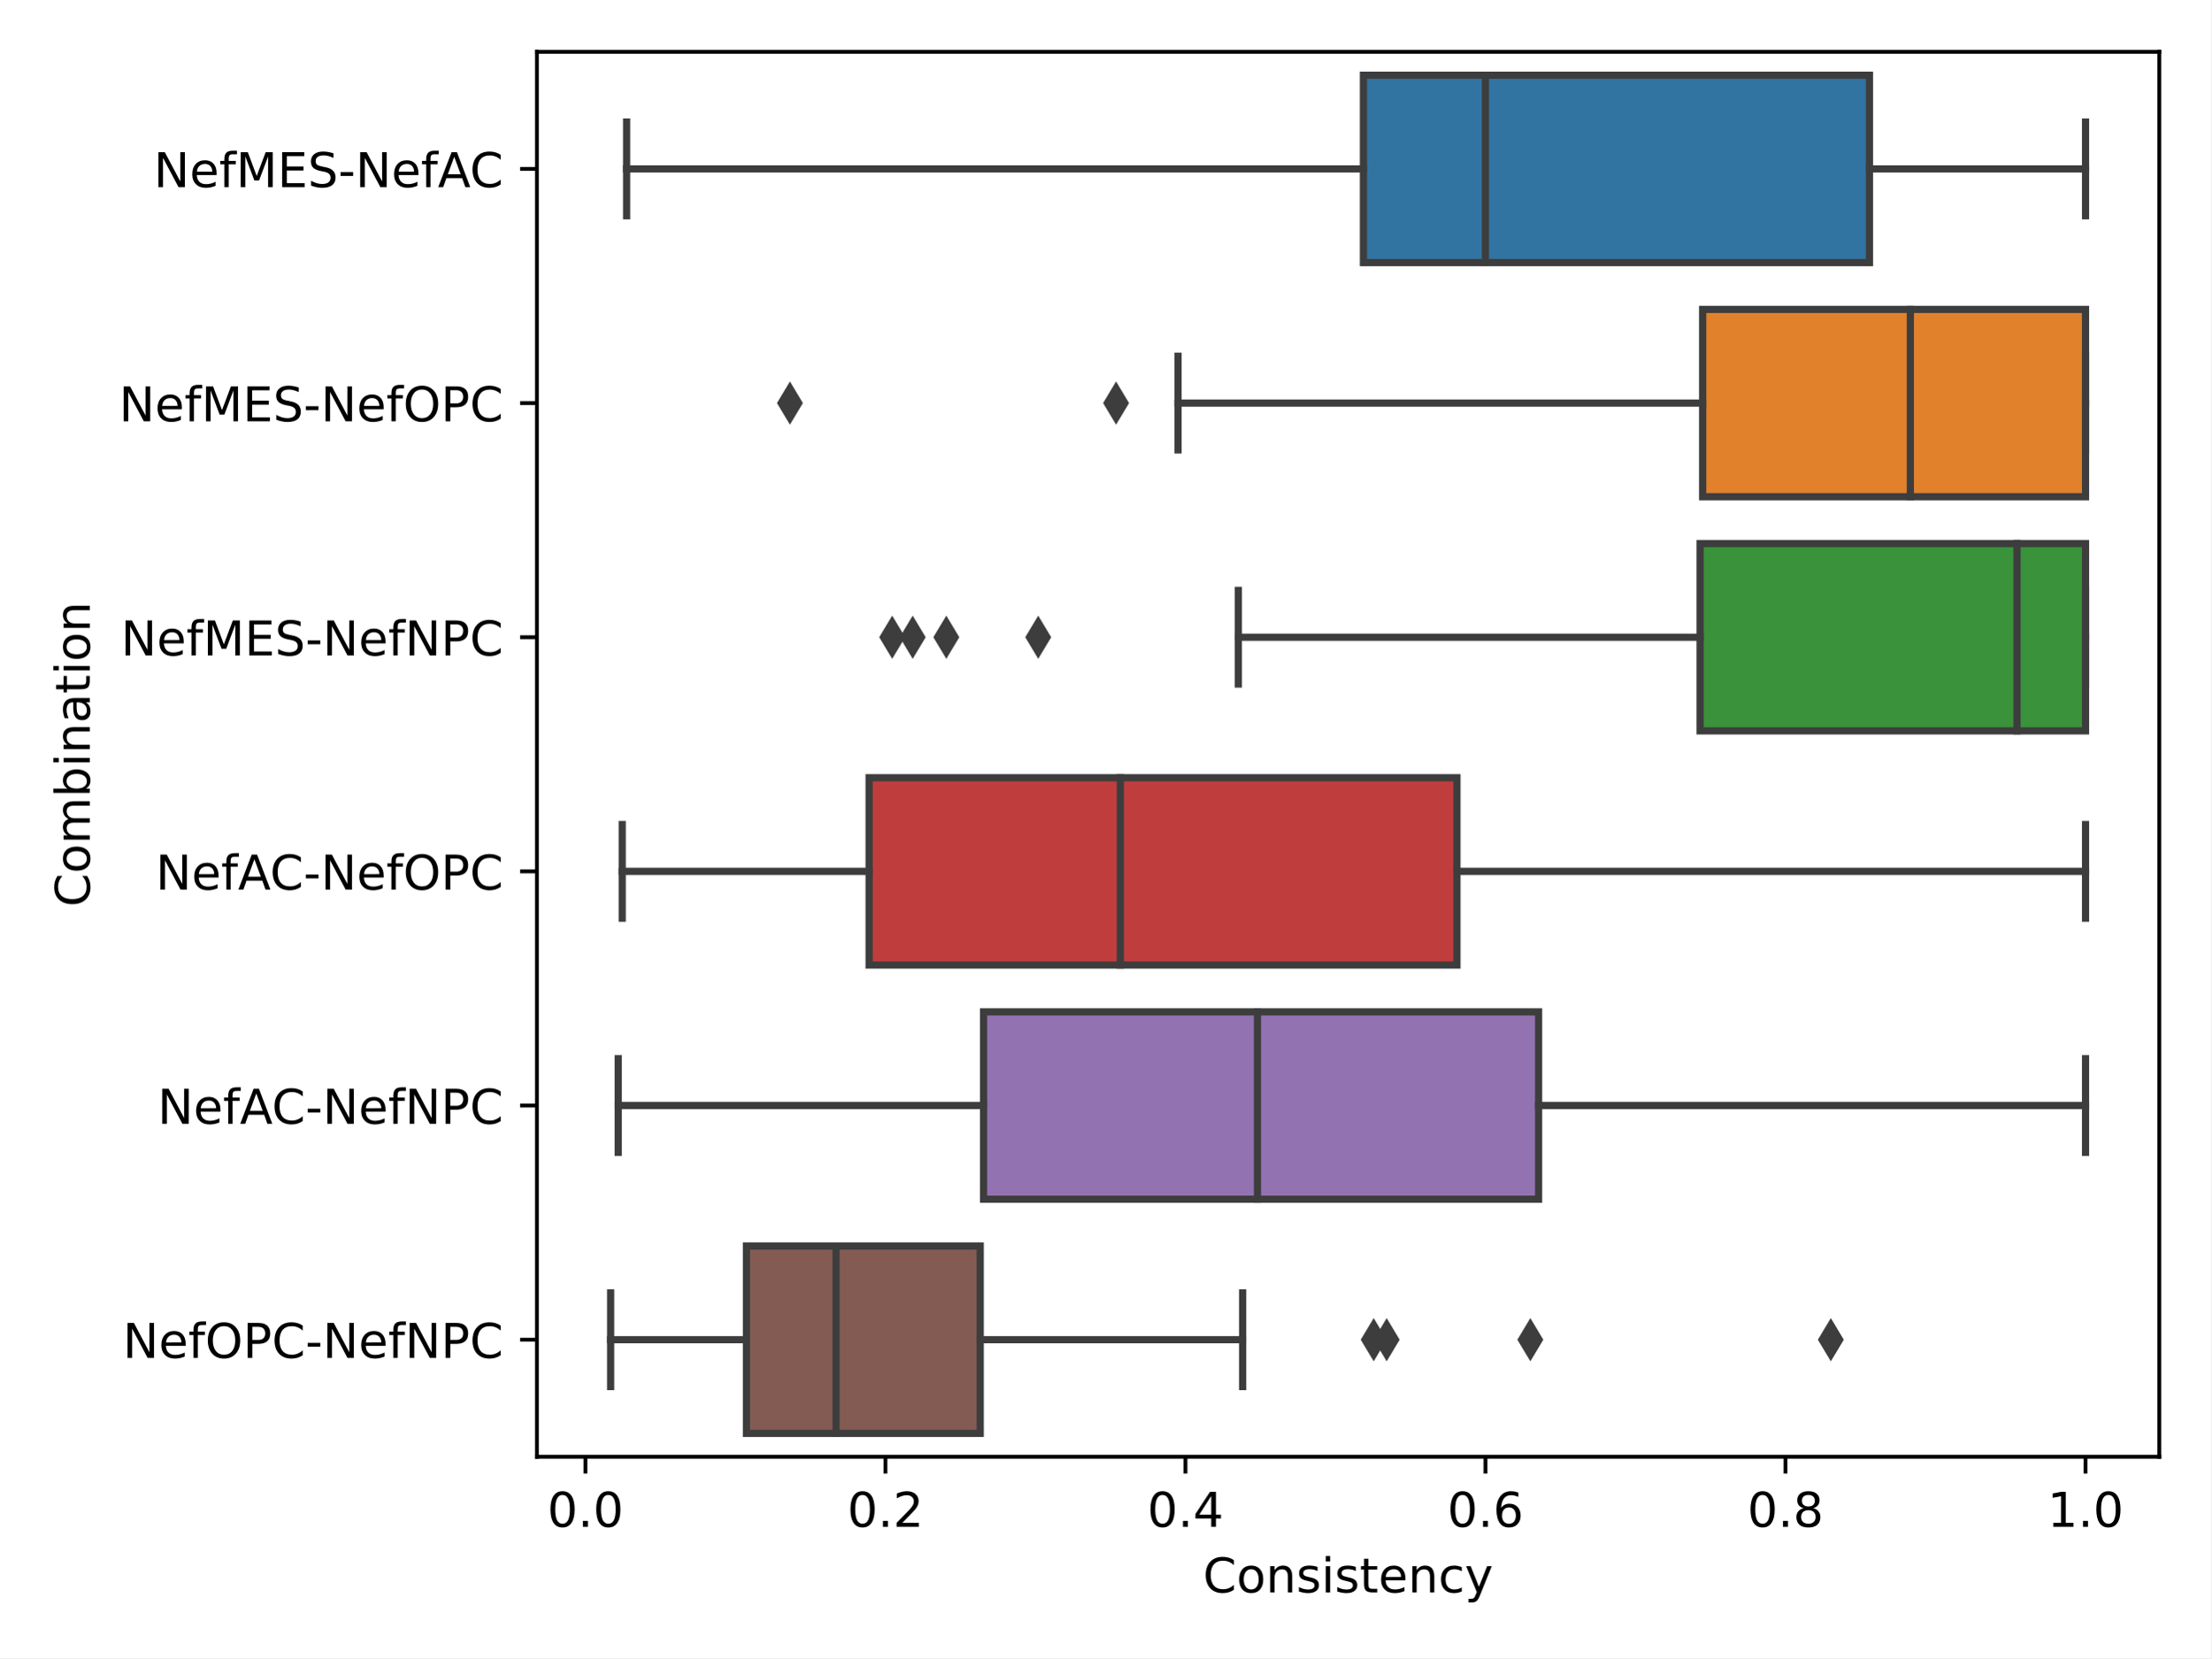
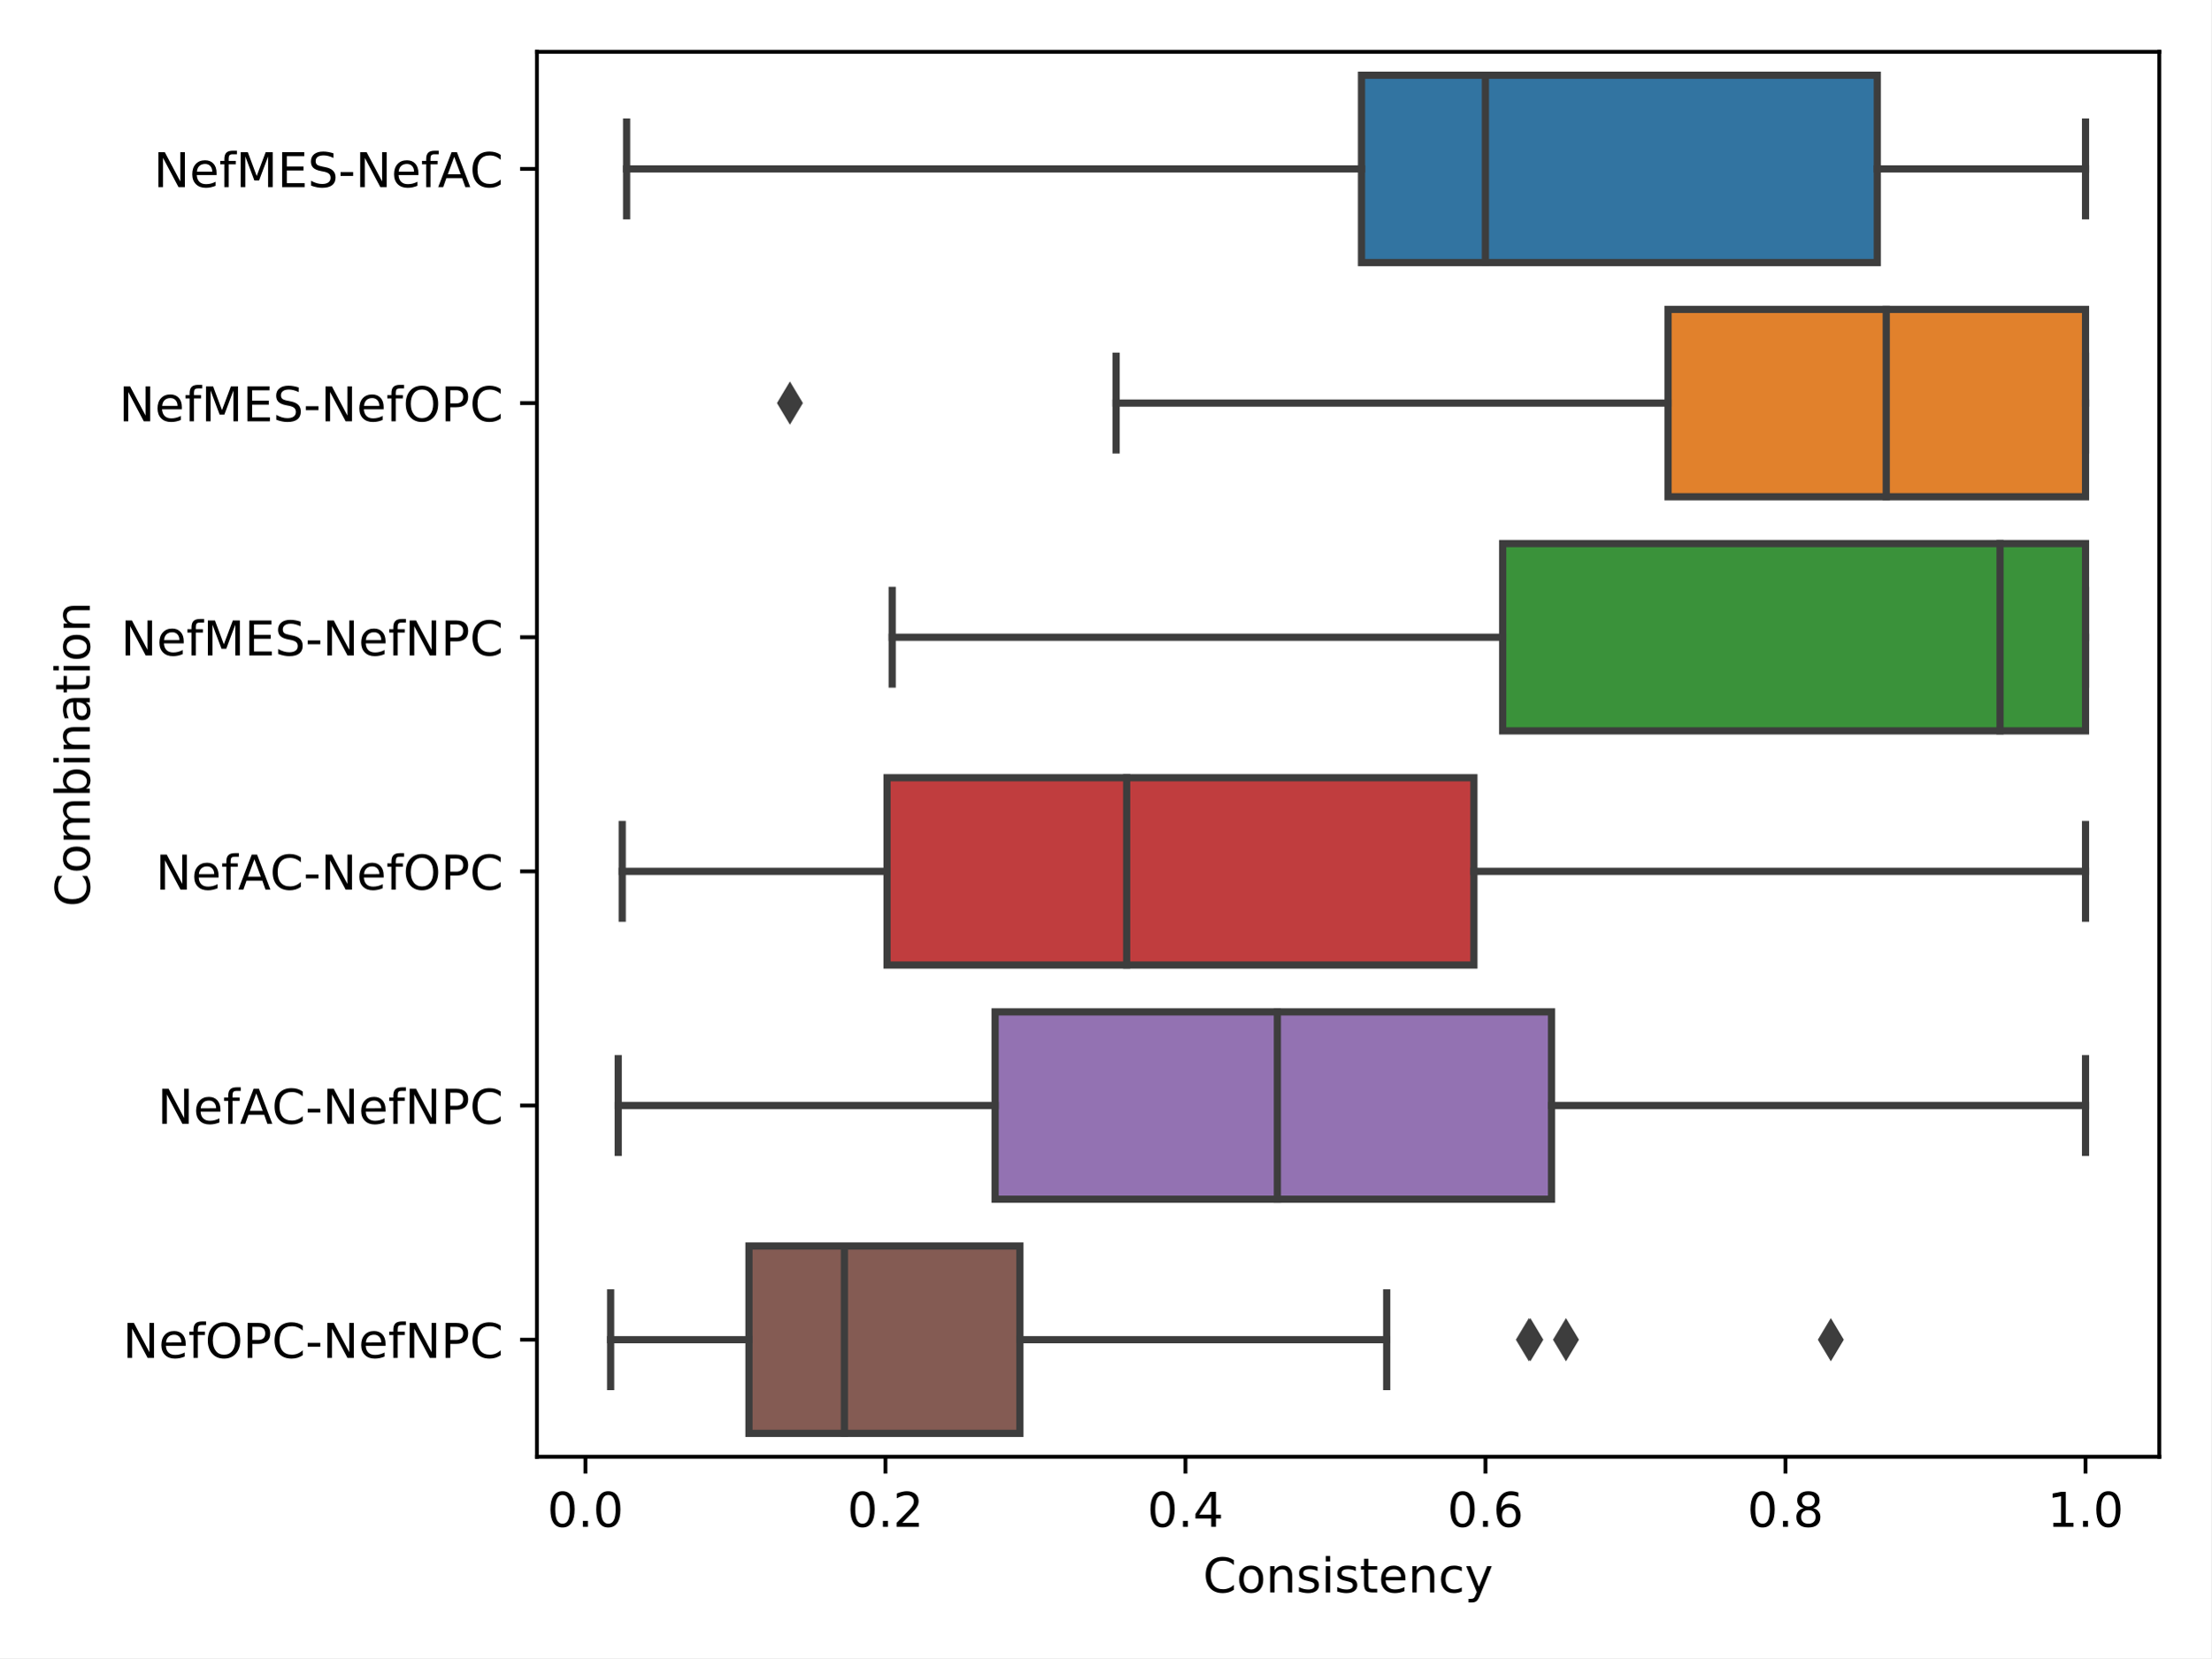
<svg xmlns="http://www.w3.org/2000/svg" xmlns:xlink="http://www.w3.org/1999/xlink" width="460.8pt" height="345.6pt" viewBox="0 0 460.8 345.6" version="1.1">
  <defs>
    <style type="text/css">*{stroke-linejoin: round; stroke-linecap: butt}</style>
  </defs>
  <g id="figure_1">
    <g id="patch_1">
      <path d="M 0 345.6  L 460.8 345.6  L 460.8 0  L 0 0  z " style="fill: #ffffff" />
    </g>
    <g id="axes_1">
      <g id="patch_2">
        <path d="M 111.89 303.64  L 450 303.64  L 450 10.8  L 111.89 10.8  z " style="fill: #ffffff" />
      </g>
      <g id="patch_3">
-         <path d="M 284.135 15.681  L 284.135 54.726  L 389.606 54.726  L 389.606 15.681  L 284.135 15.681  z " clip-path="url(#p509b27a1c7)" style="fill: #3274a1; stroke: #3d3d3d; stroke-width: 1.5; stroke-linejoin: miter" />
+         <path d="M 283.745 15.681  L 283.745 54.726  L 391.231 54.726  L 391.231 15.681  L 283.745 15.681  z " clip-path="url(#p509b27a1c7)" style="fill: #3274a1; stroke: #3d3d3d; stroke-width: 1.5; stroke-linejoin: miter" />
      </g>
      <g id="patch_4">
-         <path d="M 354.844 64.487  L 354.844 103.533  L 434.631 103.533  L 434.631 64.487  L 354.844 64.487  z " clip-path="url(#p509b27a1c7)" style="fill: #e1812c; stroke: #3d3d3d; stroke-width: 1.5; stroke-linejoin: miter" />
+         <path d="M 347.63 64.487  L 347.63 103.533  L 434.631 103.533  L 434.631 64.487  L 347.63 64.487  z " clip-path="url(#p509b27a1c7)" style="fill: #e1812c; stroke: #3d3d3d; stroke-width: 1.5; stroke-linejoin: miter" />
      </g>
      <g id="patch_5">
-         <path d="M 354.312 113.294  L 354.312 152.339  L 434.631 152.339  L 434.631 113.294  L 354.312 113.294  z " clip-path="url(#p509b27a1c7)" style="fill: #3a923a; stroke: #3d3d3d; stroke-width: 1.5; stroke-linejoin: miter" />
+         <path d="M 313.16 113.294  L 313.16 152.339  L 434.631 152.339  L 434.631 113.294  L 313.16 113.294  z " clip-path="url(#p509b27a1c7)" style="fill: #3a923a; stroke: #3d3d3d; stroke-width: 1.5; stroke-linejoin: miter" />
      </g>
      <g id="patch_6">
-         <path d="M 181.122 162.101  L 181.122 201.146  L 303.632 201.146  L 303.632 162.101  L 181.122 162.101  z " clip-path="url(#p509b27a1c7)" style="fill: #c03d3e; stroke: #3d3d3d; stroke-width: 1.5; stroke-linejoin: miter" />
+         <path d="M 184.863 162.101  L 184.863 201.146  L 307.165 201.146  L 307.165 162.101  L 184.863 162.101  z " clip-path="url(#p509b27a1c7)" style="fill: #c03d3e; stroke: #3d3d3d; stroke-width: 1.5; stroke-linejoin: miter" />
      </g>
      <g id="patch_7">
-         <path d="M 204.981 210.907  L 204.981 249.953  L 320.646 249.953  L 320.646 210.907  L 204.981 210.907  z " clip-path="url(#p509b27a1c7)" style="fill: #9372b2; stroke: #3d3d3d; stroke-width: 1.5; stroke-linejoin: miter" />
+         <path d="M 207.388 210.907  L 207.388 249.953  L 323.347 249.953  L 323.347 210.907  L 207.388 210.907  z " clip-path="url(#p509b27a1c7)" style="fill: #9372b2; stroke: #3d3d3d; stroke-width: 1.5; stroke-linejoin: miter" />
      </g>
      <g id="patch_8">
-         <path d="M 155.555 259.714  L 155.555 298.759  L 204.28 298.759  L 204.28 259.714  L 155.555 259.714  z " clip-path="url(#p509b27a1c7)" style="fill: #845b53; stroke: #3d3d3d; stroke-width: 1.5; stroke-linejoin: miter" />
+         <path d="M 156.086 259.714  L 156.086 298.759  L 212.548 298.759  L 212.548 259.714  L 156.086 259.714  z " clip-path="url(#p509b27a1c7)" style="fill: #845b53; stroke: #3d3d3d; stroke-width: 1.5; stroke-linejoin: miter" />
      </g>
      <g id="matplotlib.axis_1">
        <g id="xtick_1">
          <g id="line2d_1">
            <defs>
              <path id="m3385fdae1e" d="M 0 0  L 0 3.5  " style="stroke: #000000; stroke-width: 0.8" />
            </defs>
            <g>
              <use xlink:href="#m3385fdae1e" x="122.002" y="303.64" style="stroke: #000000; stroke-width: 0.8" />
            </g>
          </g>
          <g id="text_1">
            <g transform="translate(114.0501 318.2384) scale(0.1 -0.1)">
              <defs>
                <path id="DejaVuSans-30" d="M 2034 4250  Q 1547 4250 1301 3770  Q 1056 3291 1056 2328  Q 1056 1369 1301 889  Q 1547 409 2034 409  Q 2525 409 2770 889  Q 3016 1369 3016 2328  Q 3016 3291 2770 3770  Q 2525 4250 2034 4250  z M 2034 4750  Q 2819 4750 3233 4129  Q 3647 3509 3647 2328  Q 3647 1150 3233 529  Q 2819 -91 2034 -91  Q 1250 -91 836 529  Q 422 1150 422 2328  Q 422 3509 836 4129  Q 1250 4750 2034 4750  z " transform="scale(0.015625)" />
                <path id="DejaVuSans-2e" d="M 684 794  L 1344 794  L 1344 0  L 684 0  L 684 794  z " transform="scale(0.015625)" />
              </defs>
              <use xlink:href="#DejaVuSans-30" />
              <use xlink:href="#DejaVuSans-2e" x="63.623" />
              <use xlink:href="#DejaVuSans-30" x="95.41" />
            </g>
          </g>
        </g>
        <g id="xtick_2">
          <g id="line2d_2">
            <g>
              <use xlink:href="#m3385fdae1e" x="184.528" y="303.64" style="stroke: #000000; stroke-width: 0.8" />
            </g>
          </g>
          <g id="text_2">
            <g transform="translate(176.5761 318.2384) scale(0.1 -0.1)">
              <defs>
                <path id="DejaVuSans-32" d="M 1228 531  L 3431 531  L 3431 0  L 469 0  L 469 531  Q 828 903 1448 1529  Q 2069 2156 2228 2338  Q 2531 2678 2651 2914  Q 2772 3150 2772 3378  Q 2772 3750 2511 3984  Q 2250 4219 1831 4219  Q 1534 4219 1204 4116  Q 875 4013 500 3803  L 500 4441  Q 881 4594 1212 4672  Q 1544 4750 1819 4750  Q 2544 4750 2975 4387  Q 3406 4025 3406 3419  Q 3406 3131 3298 2873  Q 3191 2616 2906 2266  Q 2828 2175 2409 1742  Q 1991 1309 1228 531  z " transform="scale(0.015625)" />
              </defs>
              <use xlink:href="#DejaVuSans-30" />
              <use xlink:href="#DejaVuSans-2e" x="63.623" />
              <use xlink:href="#DejaVuSans-32" x="95.41" />
            </g>
          </g>
        </g>
        <g id="xtick_3">
          <g id="line2d_3">
            <g>
              <use xlink:href="#m3385fdae1e" x="247.054" y="303.64" style="stroke: #000000; stroke-width: 0.8" />
            </g>
          </g>
          <g id="text_3">
            <g transform="translate(239.102 318.2384) scale(0.1 -0.1)">
              <defs>
                <path id="DejaVuSans-34" d="M 2419 4116  L 825 1625  L 2419 1625  L 2419 4116  z M 2253 4666  L 3047 4666  L 3047 1625  L 3713 1625  L 3713 1100  L 3047 1100  L 3047 0  L 2419 0  L 2419 1100  L 313 1100  L 313 1709  L 2253 4666  z " transform="scale(0.015625)" />
              </defs>
              <use xlink:href="#DejaVuSans-30" />
              <use xlink:href="#DejaVuSans-2e" x="63.623" />
              <use xlink:href="#DejaVuSans-34" x="95.41" />
            </g>
          </g>
        </g>
        <g id="xtick_4">
          <g id="line2d_4">
            <g>
              <use xlink:href="#m3385fdae1e" x="309.579" y="303.64" style="stroke: #000000; stroke-width: 0.8" />
            </g>
          </g>
          <g id="text_4">
            <g transform="translate(301.6279 318.2384) scale(0.1 -0.1)">
              <defs>
                <path id="DejaVuSans-36" d="M 2113 2584  Q 1688 2584 1439 2293  Q 1191 2003 1191 1497  Q 1191 994 1439 701  Q 1688 409 2113 409  Q 2538 409 2786 701  Q 3034 994 3034 1497  Q 3034 2003 2786 2293  Q 2538 2584 2113 2584  z M 3366 4563  L 3366 3988  Q 3128 4100 2886 4159  Q 2644 4219 2406 4219  Q 1781 4219 1451 3797  Q 1122 3375 1075 2522  Q 1259 2794 1537 2939  Q 1816 3084 2150 3084  Q 2853 3084 3261 2657  Q 3669 2231 3669 1497  Q 3669 778 3244 343  Q 2819 -91 2113 -91  Q 1303 -91 875 529  Q 447 1150 447 2328  Q 447 3434 972 4092  Q 1497 4750 2381 4750  Q 2619 4750 2861 4703  Q 3103 4656 3366 4563  z " transform="scale(0.015625)" />
              </defs>
              <use xlink:href="#DejaVuSans-30" />
              <use xlink:href="#DejaVuSans-2e" x="63.623" />
              <use xlink:href="#DejaVuSans-36" x="95.41" />
            </g>
          </g>
        </g>
        <g id="xtick_5">
          <g id="line2d_5">
            <g>
              <use xlink:href="#m3385fdae1e" x="372.105" y="303.64" style="stroke: #000000; stroke-width: 0.8" />
            </g>
          </g>
          <g id="text_5">
            <g transform="translate(364.1539 318.2384) scale(0.1 -0.1)">
              <defs>
                <path id="DejaVuSans-38" d="M 2034 2216  Q 1584 2216 1326 1975  Q 1069 1734 1069 1313  Q 1069 891 1326 650  Q 1584 409 2034 409  Q 2484 409 2743 651  Q 3003 894 3003 1313  Q 3003 1734 2745 1975  Q 2488 2216 2034 2216  z M 1403 2484  Q 997 2584 770 2862  Q 544 3141 544 3541  Q 544 4100 942 4425  Q 1341 4750 2034 4750  Q 2731 4750 3128 4425  Q 3525 4100 3525 3541  Q 3525 3141 3298 2862  Q 3072 2584 2669 2484  Q 3125 2378 3379 2068  Q 3634 1759 3634 1313  Q 3634 634 3220 271  Q 2806 -91 2034 -91  Q 1263 -91 848 271  Q 434 634 434 1313  Q 434 1759 690 2068  Q 947 2378 1403 2484  z M 1172 3481  Q 1172 3119 1398 2916  Q 1625 2713 2034 2713  Q 2441 2713 2670 2916  Q 2900 3119 2900 3481  Q 2900 3844 2670 4047  Q 2441 4250 2034 4250  Q 1625 4250 1398 4047  Q 1172 3844 1172 3481  z " transform="scale(0.015625)" />
              </defs>
              <use xlink:href="#DejaVuSans-30" />
              <use xlink:href="#DejaVuSans-2e" x="63.623" />
              <use xlink:href="#DejaVuSans-38" x="95.41" />
            </g>
          </g>
        </g>
        <g id="xtick_6">
          <g id="line2d_6">
            <g>
              <use xlink:href="#m3385fdae1e" x="434.631" y="303.64" style="stroke: #000000; stroke-width: 0.8" />
            </g>
          </g>
          <g id="text_6">
            <g transform="translate(426.6798 318.2384) scale(0.1 -0.1)">
              <defs>
                <path id="DejaVuSans-31" d="M 794 531  L 1825 531  L 1825 4091  L 703 3866  L 703 4441  L 1819 4666  L 2450 4666  L 2450 531  L 3481 531  L 3481 0  L 794 0  L 794 531  z " transform="scale(0.015625)" />
              </defs>
              <use xlink:href="#DejaVuSans-31" />
              <use xlink:href="#DejaVuSans-2e" x="63.623" />
              <use xlink:href="#DejaVuSans-30" x="95.41" />
            </g>
          </g>
        </g>
        <g id="text_7">
          <g transform="translate(250.713 331.9166) scale(0.1 -0.1)">
            <defs>
              <path id="DejaVuSans-43" d="M 4122 4306  L 4122 3641  Q 3803 3938 3442 4084  Q 3081 4231 2675 4231  Q 1875 4231 1450 3742  Q 1025 3253 1025 2328  Q 1025 1406 1450 917  Q 1875 428 2675 428  Q 3081 428 3442 575  Q 3803 722 4122 1019  L 4122 359  Q 3791 134 3420 21  Q 3050 -91 2638 -91  Q 1578 -91 968 557  Q 359 1206 359 2328  Q 359 3453 968 4101  Q 1578 4750 2638 4750  Q 3056 4750 3426 4639  Q 3797 4528 4122 4306  z " transform="scale(0.015625)" />
              <path id="DejaVuSans-6f" d="M 1959 3097  Q 1497 3097 1228 2736  Q 959 2375 959 1747  Q 959 1119 1226 758  Q 1494 397 1959 397  Q 2419 397 2687 759  Q 2956 1122 2956 1747  Q 2956 2369 2687 2733  Q 2419 3097 1959 3097  z M 1959 3584  Q 2709 3584 3137 3096  Q 3566 2609 3566 1747  Q 3566 888 3137 398  Q 2709 -91 1959 -91  Q 1206 -91 779 398  Q 353 888 353 1747  Q 353 2609 779 3096  Q 1206 3584 1959 3584  z " transform="scale(0.015625)" />
              <path id="DejaVuSans-6e" d="M 3513 2113  L 3513 0  L 2938 0  L 2938 2094  Q 2938 2591 2744 2837  Q 2550 3084 2163 3084  Q 1697 3084 1428 2787  Q 1159 2491 1159 1978  L 1159 0  L 581 0  L 581 3500  L 1159 3500  L 1159 2956  Q 1366 3272 1645 3428  Q 1925 3584 2291 3584  Q 2894 3584 3203 3211  Q 3513 2838 3513 2113  z " transform="scale(0.015625)" />
              <path id="DejaVuSans-73" d="M 2834 3397  L 2834 2853  Q 2591 2978 2328 3040  Q 2066 3103 1784 3103  Q 1356 3103 1142 2972  Q 928 2841 928 2578  Q 928 2378 1081 2264  Q 1234 2150 1697 2047  L 1894 2003  Q 2506 1872 2764 1633  Q 3022 1394 3022 966  Q 3022 478 2636 193  Q 2250 -91 1575 -91  Q 1294 -91 989 -36  Q 684 19 347 128  L 347 722  Q 666 556 975 473  Q 1284 391 1588 391  Q 1994 391 2212 530  Q 2431 669 2431 922  Q 2431 1156 2273 1281  Q 2116 1406 1581 1522  L 1381 1569  Q 847 1681 609 1914  Q 372 2147 372 2553  Q 372 3047 722 3315  Q 1072 3584 1716 3584  Q 2034 3584 2315 3537  Q 2597 3491 2834 3397  z " transform="scale(0.015625)" />
              <path id="DejaVuSans-69" d="M 603 3500  L 1178 3500  L 1178 0  L 603 0  L 603 3500  z M 603 4863  L 1178 4863  L 1178 4134  L 603 4134  L 603 4863  z " transform="scale(0.015625)" />
              <path id="DejaVuSans-74" d="M 1172 4494  L 1172 3500  L 2356 3500  L 2356 3053  L 1172 3053  L 1172 1153  Q 1172 725 1289 603  Q 1406 481 1766 481  L 2356 481  L 2356 0  L 1766 0  Q 1100 0 847 248  Q 594 497 594 1153  L 594 3053  L 172 3053  L 172 3500  L 594 3500  L 594 4494  L 1172 4494  z " transform="scale(0.015625)" />
              <path id="DejaVuSans-65" d="M 3597 1894  L 3597 1613  L 953 1613  Q 991 1019 1311 708  Q 1631 397 2203 397  Q 2534 397 2845 478  Q 3156 559 3463 722  L 3463 178  Q 3153 47 2828 -22  Q 2503 -91 2169 -91  Q 1331 -91 842 396  Q 353 884 353 1716  Q 353 2575 817 3079  Q 1281 3584 2069 3584  Q 2775 3584 3186 3129  Q 3597 2675 3597 1894  z M 3022 2063  Q 3016 2534 2758 2815  Q 2500 3097 2075 3097  Q 1594 3097 1305 2825  Q 1016 2553 972 2059  L 3022 2063  z " transform="scale(0.015625)" />
              <path id="DejaVuSans-63" d="M 3122 3366  L 3122 2828  Q 2878 2963 2633 3030  Q 2388 3097 2138 3097  Q 1578 3097 1268 2742  Q 959 2388 959 1747  Q 959 1106 1268 751  Q 1578 397 2138 397  Q 2388 397 2633 464  Q 2878 531 3122 666  L 3122 134  Q 2881 22 2623 -34  Q 2366 -91 2075 -91  Q 1284 -91 818 406  Q 353 903 353 1747  Q 353 2603 823 3093  Q 1294 3584 2113 3584  Q 2378 3584 2631 3529  Q 2884 3475 3122 3366  z " transform="scale(0.015625)" />
              <path id="DejaVuSans-79" d="M 2059 -325  Q 1816 -950 1584 -1140  Q 1353 -1331 966 -1331  L 506 -1331  L 506 -850  L 844 -850  Q 1081 -850 1212 -737  Q 1344 -625 1503 -206  L 1606 56  L 191 3500  L 800 3500  L 1894 763  L 2988 3500  L 3597 3500  L 2059 -325  z " transform="scale(0.015625)" />
            </defs>
            <use xlink:href="#DejaVuSans-43" />
            <use xlink:href="#DejaVuSans-6f" x="69.824" />
            <use xlink:href="#DejaVuSans-6e" x="131.006" />
            <use xlink:href="#DejaVuSans-73" x="194.385" />
            <use xlink:href="#DejaVuSans-69" x="246.484" />
            <use xlink:href="#DejaVuSans-73" x="274.268" />
            <use xlink:href="#DejaVuSans-74" x="326.367" />
            <use xlink:href="#DejaVuSans-65" x="365.576" />
            <use xlink:href="#DejaVuSans-6e" x="427.1" />
            <use xlink:href="#DejaVuSans-63" x="490.479" />
            <use xlink:href="#DejaVuSans-79" x="545.459" />
          </g>
        </g>
      </g>
      <g id="matplotlib.axis_2">
        <g id="ytick_1">
          <g id="line2d_7">
            <defs>
              <path id="ma600d9e374" d="M 0 0  L -3.5 0  " style="stroke: #000000; stroke-width: 0.8" />
            </defs>
            <g>
              <use xlink:href="#ma600d9e374" x="111.89" y="35.203" style="stroke: #000000; stroke-width: 0.8" />
            </g>
          </g>
          <g id="text_8">
            <g transform="translate(32.02906 39.00255) scale(0.1 -0.1)">
              <defs>
                <path id="DejaVuSans-4e" d="M 628 4666  L 1478 4666  L 3547 763  L 3547 4666  L 4159 4666  L 4159 0  L 3309 0  L 1241 3903  L 1241 0  L 628 0  L 628 4666  z " transform="scale(0.015625)" />
                <path id="DejaVuSans-66" d="M 2375 4863  L 2375 4384  L 1825 4384  Q 1516 4384 1395 4259  Q 1275 4134 1275 3809  L 1275 3500  L 2222 3500  L 2222 3053  L 1275 3053  L 1275 0  L 697 0  L 697 3053  L 147 3053  L 147 3500  L 697 3500  L 697 3744  Q 697 4328 969 4595  Q 1241 4863 1831 4863  L 2375 4863  z " transform="scale(0.015625)" />
                <path id="DejaVuSans-4d" d="M 628 4666  L 1569 4666  L 2759 1491  L 3956 4666  L 4897 4666  L 4897 0  L 4281 0  L 4281 4097  L 3078 897  L 2444 897  L 1241 4097  L 1241 0  L 628 0  L 628 4666  z " transform="scale(0.015625)" />
                <path id="DejaVuSans-45" d="M 628 4666  L 3578 4666  L 3578 4134  L 1259 4134  L 1259 2753  L 3481 2753  L 3481 2222  L 1259 2222  L 1259 531  L 3634 531  L 3634 0  L 628 0  L 628 4666  z " transform="scale(0.015625)" />
                <path id="DejaVuSans-53" d="M 3425 4513  L 3425 3897  Q 3066 4069 2747 4153  Q 2428 4238 2131 4238  Q 1616 4238 1336 4038  Q 1056 3838 1056 3469  Q 1056 3159 1242 3001  Q 1428 2844 1947 2747  L 2328 2669  Q 3034 2534 3370 2195  Q 3706 1856 3706 1288  Q 3706 609 3251 259  Q 2797 -91 1919 -91  Q 1588 -91 1214 -16  Q 841 59 441 206  L 441 856  Q 825 641 1194 531  Q 1563 422 1919 422  Q 2459 422 2753 634  Q 3047 847 3047 1241  Q 3047 1584 2836 1778  Q 2625 1972 2144 2069  L 1759 2144  Q 1053 2284 737 2584  Q 422 2884 422 3419  Q 422 4038 858 4394  Q 1294 4750 2059 4750  Q 2388 4750 2728 4690  Q 3069 4631 3425 4513  z " transform="scale(0.015625)" />
                <path id="DejaVuSans-2d" d="M 313 2009  L 1997 2009  L 1997 1497  L 313 1497  L 313 2009  z " transform="scale(0.015625)" />
                <path id="DejaVuSans-41" d="M 2188 4044  L 1331 1722  L 3047 1722  L 2188 4044  z M 1831 4666  L 2547 4666  L 4325 0  L 3669 0  L 3244 1197  L 1141 1197  L 716 0  L 50 0  L 1831 4666  z " transform="scale(0.015625)" />
              </defs>
              <use xlink:href="#DejaVuSans-4e" />
              <use xlink:href="#DejaVuSans-65" x="74.805" />
              <use xlink:href="#DejaVuSans-66" x="136.328" />
              <use xlink:href="#DejaVuSans-4d" x="171.533" />
              <use xlink:href="#DejaVuSans-45" x="257.812" />
              <use xlink:href="#DejaVuSans-53" x="320.996" />
              <use xlink:href="#DejaVuSans-2d" x="384.473" />
              <use xlink:href="#DejaVuSans-4e" x="420.557" />
              <use xlink:href="#DejaVuSans-65" x="495.361" />
              <use xlink:href="#DejaVuSans-66" x="556.885" />
              <use xlink:href="#DejaVuSans-41" x="592.09" />
              <use xlink:href="#DejaVuSans-43" x="658.748" />
            </g>
          </g>
        </g>
        <g id="ytick_2">
          <g id="line2d_8">
            <g>
              <use xlink:href="#ma600d9e374" x="111.89" y="84.01" style="stroke: #000000; stroke-width: 0.8" />
            </g>
          </g>
          <g id="text_9">
            <g transform="translate(24.79312 87.80922) scale(0.1 -0.1)">
              <defs>
                <path id="DejaVuSans-4f" d="M 2522 4238  Q 1834 4238 1429 3725  Q 1025 3213 1025 2328  Q 1025 1447 1429 934  Q 1834 422 2522 422  Q 3209 422 3611 934  Q 4013 1447 4013 2328  Q 4013 3213 3611 3725  Q 3209 4238 2522 4238  z M 2522 4750  Q 3503 4750 4090 4092  Q 4678 3434 4678 2328  Q 4678 1225 4090 567  Q 3503 -91 2522 -91  Q 1538 -91 948 565  Q 359 1222 359 2328  Q 359 3434 948 4092  Q 1538 4750 2522 4750  z " transform="scale(0.015625)" />
                <path id="DejaVuSans-50" d="M 1259 4147  L 1259 2394  L 2053 2394  Q 2494 2394 2734 2622  Q 2975 2850 2975 3272  Q 2975 3691 2734 3919  Q 2494 4147 2053 4147  L 1259 4147  z M 628 4666  L 2053 4666  Q 2838 4666 3239 4311  Q 3641 3956 3641 3272  Q 3641 2581 3239 2228  Q 2838 1875 2053 1875  L 1259 1875  L 1259 0  L 628 0  L 628 4666  z " transform="scale(0.015625)" />
              </defs>
              <use xlink:href="#DejaVuSans-4e" />
              <use xlink:href="#DejaVuSans-65" x="74.805" />
              <use xlink:href="#DejaVuSans-66" x="136.328" />
              <use xlink:href="#DejaVuSans-4d" x="171.533" />
              <use xlink:href="#DejaVuSans-45" x="257.812" />
              <use xlink:href="#DejaVuSans-53" x="320.996" />
              <use xlink:href="#DejaVuSans-2d" x="384.473" />
              <use xlink:href="#DejaVuSans-4e" x="420.557" />
              <use xlink:href="#DejaVuSans-65" x="495.361" />
              <use xlink:href="#DejaVuSans-66" x="556.885" />
              <use xlink:href="#DejaVuSans-4f" x="592.09" />
              <use xlink:href="#DejaVuSans-50" x="670.801" />
              <use xlink:href="#DejaVuSans-43" x="731.104" />
            </g>
          </g>
        </g>
        <g id="ytick_3">
          <g id="line2d_9">
            <g>
              <use xlink:href="#ma600d9e374" x="111.89" y="132.817" style="stroke: #000000; stroke-width: 0.8" />
            </g>
          </g>
          <g id="text_10">
            <g transform="translate(25.18375 136.6159) scale(0.1 -0.1)">
              <use xlink:href="#DejaVuSans-4e" />
              <use xlink:href="#DejaVuSans-65" x="74.805" />
              <use xlink:href="#DejaVuSans-66" x="136.328" />
              <use xlink:href="#DejaVuSans-4d" x="171.533" />
              <use xlink:href="#DejaVuSans-45" x="257.812" />
              <use xlink:href="#DejaVuSans-53" x="320.996" />
              <use xlink:href="#DejaVuSans-2d" x="384.473" />
              <use xlink:href="#DejaVuSans-4e" x="420.557" />
              <use xlink:href="#DejaVuSans-65" x="495.361" />
              <use xlink:href="#DejaVuSans-66" x="556.885" />
              <use xlink:href="#DejaVuSans-4e" x="592.09" />
              <use xlink:href="#DejaVuSans-50" x="666.895" />
              <use xlink:href="#DejaVuSans-43" x="727.197" />
            </g>
          </g>
        </g>
        <g id="ytick_4">
          <g id="line2d_10">
            <g>
              <use xlink:href="#ma600d9e374" x="111.89" y="181.623" style="stroke: #000000; stroke-width: 0.8" />
            </g>
          </g>
          <g id="text_11">
            <g transform="translate(32.44 185.4226) scale(0.1 -0.1)">
              <use xlink:href="#DejaVuSans-4e" />
              <use xlink:href="#DejaVuSans-65" x="74.805" />
              <use xlink:href="#DejaVuSans-66" x="136.328" />
              <use xlink:href="#DejaVuSans-41" x="171.533" />
              <use xlink:href="#DejaVuSans-43" x="238.191" />
              <use xlink:href="#DejaVuSans-2d" x="308.016" />
              <use xlink:href="#DejaVuSans-4e" x="344.1" />
              <use xlink:href="#DejaVuSans-65" x="418.904" />
              <use xlink:href="#DejaVuSans-66" x="480.428" />
              <use xlink:href="#DejaVuSans-4f" x="515.633" />
              <use xlink:href="#DejaVuSans-50" x="594.344" />
              <use xlink:href="#DejaVuSans-43" x="654.646" />
            </g>
          </g>
        </g>
        <g id="ytick_5">
          <g id="line2d_11">
            <g>
              <use xlink:href="#ma600d9e374" x="111.89" y="230.43" style="stroke: #000000; stroke-width: 0.8" />
            </g>
          </g>
          <g id="text_12">
            <g transform="translate(32.83062 234.2292) scale(0.1 -0.1)">
              <use xlink:href="#DejaVuSans-4e" />
              <use xlink:href="#DejaVuSans-65" x="74.805" />
              <use xlink:href="#DejaVuSans-66" x="136.328" />
              <use xlink:href="#DejaVuSans-41" x="171.533" />
              <use xlink:href="#DejaVuSans-43" x="238.191" />
              <use xlink:href="#DejaVuSans-2d" x="308.016" />
              <use xlink:href="#DejaVuSans-4e" x="344.1" />
              <use xlink:href="#DejaVuSans-65" x="418.904" />
              <use xlink:href="#DejaVuSans-66" x="480.428" />
              <use xlink:href="#DejaVuSans-4e" x="515.633" />
              <use xlink:href="#DejaVuSans-50" x="590.438" />
              <use xlink:href="#DejaVuSans-43" x="650.74" />
            </g>
          </g>
        </g>
        <g id="ytick_6">
          <g id="line2d_12">
            <g>
              <use xlink:href="#ma600d9e374" x="111.89" y="279.237" style="stroke: #000000; stroke-width: 0.8" />
            </g>
          </g>
          <g id="text_13">
            <g transform="translate(25.59469 283.0359) scale(0.1 -0.1)">
              <use xlink:href="#DejaVuSans-4e" />
              <use xlink:href="#DejaVuSans-65" x="74.805" />
              <use xlink:href="#DejaVuSans-66" x="136.328" />
              <use xlink:href="#DejaVuSans-4f" x="171.533" />
              <use xlink:href="#DejaVuSans-50" x="250.244" />
              <use xlink:href="#DejaVuSans-43" x="310.547" />
              <use xlink:href="#DejaVuSans-2d" x="380.371" />
              <use xlink:href="#DejaVuSans-4e" x="416.455" />
              <use xlink:href="#DejaVuSans-65" x="491.26" />
              <use xlink:href="#DejaVuSans-66" x="552.783" />
              <use xlink:href="#DejaVuSans-4e" x="587.988" />
              <use xlink:href="#DejaVuSans-50" x="662.793" />
              <use xlink:href="#DejaVuSans-43" x="723.096" />
            </g>
          </g>
        </g>
        <g id="text_14">
          <g transform="translate(18.71344 189.0145) rotate(-90) scale(0.1 -0.1)">
            <defs>
              <path id="DejaVuSans-6d" d="M 3328 2828  Q 3544 3216 3844 3400  Q 4144 3584 4550 3584  Q 5097 3584 5394 3201  Q 5691 2819 5691 2113  L 5691 0  L 5113 0  L 5113 2094  Q 5113 2597 4934 2840  Q 4756 3084 4391 3084  Q 3944 3084 3684 2787  Q 3425 2491 3425 1978  L 3425 0  L 2847 0  L 2847 2094  Q 2847 2600 2669 2842  Q 2491 3084 2119 3084  Q 1678 3084 1418 2786  Q 1159 2488 1159 1978  L 1159 0  L 581 0  L 581 3500  L 1159 3500  L 1159 2956  Q 1356 3278 1631 3431  Q 1906 3584 2284 3584  Q 2666 3584 2933 3390  Q 3200 3197 3328 2828  z " transform="scale(0.015625)" />
              <path id="DejaVuSans-62" d="M 3116 1747  Q 3116 2381 2855 2742  Q 2594 3103 2138 3103  Q 1681 3103 1420 2742  Q 1159 2381 1159 1747  Q 1159 1113 1420 752  Q 1681 391 2138 391  Q 2594 391 2855 752  Q 3116 1113 3116 1747  z M 1159 2969  Q 1341 3281 1617 3432  Q 1894 3584 2278 3584  Q 2916 3584 3314 3078  Q 3713 2572 3713 1747  Q 3713 922 3314 415  Q 2916 -91 2278 -91  Q 1894 -91 1617 61  Q 1341 213 1159 525  L 1159 0  L 581 0  L 581 4863  L 1159 4863  L 1159 2969  z " transform="scale(0.015625)" />
              <path id="DejaVuSans-61" d="M 2194 1759  Q 1497 1759 1228 1600  Q 959 1441 959 1056  Q 959 750 1161 570  Q 1363 391 1709 391  Q 2188 391 2477 730  Q 2766 1069 2766 1631  L 2766 1759  L 2194 1759  z M 3341 1997  L 3341 0  L 2766 0  L 2766 531  Q 2569 213 2275 61  Q 1981 -91 1556 -91  Q 1019 -91 701 211  Q 384 513 384 1019  Q 384 1609 779 1909  Q 1175 2209 1959 2209  L 2766 2209  L 2766 2266  Q 2766 2663 2505 2880  Q 2244 3097 1772 3097  Q 1472 3097 1187 3025  Q 903 2953 641 2809  L 641 3341  Q 956 3463 1253 3523  Q 1550 3584 1831 3584  Q 2591 3584 2966 3190  Q 3341 2797 3341 1997  z " transform="scale(0.015625)" />
            </defs>
            <use xlink:href="#DejaVuSans-43" />
            <use xlink:href="#DejaVuSans-6f" x="69.824" />
            <use xlink:href="#DejaVuSans-6d" x="131.006" />
            <use xlink:href="#DejaVuSans-62" x="228.418" />
            <use xlink:href="#DejaVuSans-69" x="291.895" />
            <use xlink:href="#DejaVuSans-6e" x="319.678" />
            <use xlink:href="#DejaVuSans-61" x="383.057" />
            <use xlink:href="#DejaVuSans-74" x="444.336" />
            <use xlink:href="#DejaVuSans-69" x="483.545" />
            <use xlink:href="#DejaVuSans-6f" x="511.328" />
            <use xlink:href="#DejaVuSans-6e" x="572.51" />
          </g>
        </g>
      </g>
      <g id="line2d_13">
-         <path d="M 284.135 35.203  L 130.587 35.203  " clip-path="url(#p509b27a1c7)" style="fill: none; stroke: #3d3d3d; stroke-width: 1.5; stroke-linecap: square" />
+         <path d="M 283.745 35.203  L 130.587 35.203  " clip-path="url(#p509b27a1c7)" style="fill: none; stroke: #3d3d3d; stroke-width: 1.5; stroke-linecap: square" />
      </g>
      <g id="line2d_14">
-         <path d="M 389.606 35.203  L 434.631 35.203  " clip-path="url(#p509b27a1c7)" style="fill: none; stroke: #3d3d3d; stroke-width: 1.5; stroke-linecap: square" />
+         <path d="M 391.231 35.203  L 434.631 35.203  " clip-path="url(#p509b27a1c7)" style="fill: none; stroke: #3d3d3d; stroke-width: 1.5; stroke-linecap: square" />
      </g>
      <g id="line2d_15">
        <path d="M 130.587 25.442  L 130.587 44.965  " clip-path="url(#p509b27a1c7)" style="fill: none; stroke: #3d3d3d; stroke-width: 1.5; stroke-linecap: square" />
      </g>
      <g id="line2d_16">
        <path d="M 434.631 25.442  L 434.631 44.965  " clip-path="url(#p509b27a1c7)" style="fill: none; stroke: #3d3d3d; stroke-width: 1.5; stroke-linecap: square" />
      </g>
      <g id="line2d_17" />
      <g id="line2d_18">
-         <path d="M 354.844 84.01  L 245.496 84.01  " clip-path="url(#p509b27a1c7)" style="fill: none; stroke: #3d3d3d; stroke-width: 1.5; stroke-linecap: square" />
+         <path d="M 347.63 84.01  L 232.594 84.01  " clip-path="url(#p509b27a1c7)" style="fill: none; stroke: #3d3d3d; stroke-width: 1.5; stroke-linecap: square" />
      </g>
      <g id="line2d_19">
        <path d="M 434.631 84.01  L 434.631 84.01  " clip-path="url(#p509b27a1c7)" style="fill: none; stroke: #3d3d3d; stroke-width: 1.5; stroke-linecap: square" />
      </g>
      <g id="line2d_20">
-         <path d="M 245.496 74.249  L 245.496 93.771  " clip-path="url(#p509b27a1c7)" style="fill: none; stroke: #3d3d3d; stroke-width: 1.5; stroke-linecap: square" />
+         <path d="M 232.594 74.249  L 232.594 93.771  " clip-path="url(#p509b27a1c7)" style="fill: none; stroke: #3d3d3d; stroke-width: 1.5; stroke-linecap: square" />
      </g>
      <g id="line2d_21">
        <path d="M 434.631 74.249  L 434.631 93.771  " clip-path="url(#p509b27a1c7)" style="fill: none; stroke: #3d3d3d; stroke-width: 1.5; stroke-linecap: square" />
      </g>
      <g id="line2d_22">
        <defs>
          <path id="m41f2aa8207" d="M -0 3.536  L 2.121 0  L -0 -3.536  L -2.121 -0  z " style="stroke: #3d3d3d; stroke-linejoin: miter" />
        </defs>
        <g clip-path="url(#p509b27a1c7)">
-           <use xlink:href="#m41f2aa8207" x="232.594" y="84.01" style="fill: #3d3d3d; stroke: #3d3d3d; stroke-linejoin: miter" />
          <use xlink:href="#m41f2aa8207" x="164.622" y="84.01" style="fill: #3d3d3d; stroke: #3d3d3d; stroke-linejoin: miter" />
        </g>
      </g>
      <g id="line2d_23">
-         <path d="M 354.312 132.817  L 258.078 132.817  " clip-path="url(#p509b27a1c7)" style="fill: none; stroke: #3d3d3d; stroke-width: 1.5; stroke-linecap: square" />
+         <path d="M 313.16 132.817  L 185.932 132.817  " clip-path="url(#p509b27a1c7)" style="fill: none; stroke: #3d3d3d; stroke-width: 1.5; stroke-linecap: square" />
      </g>
      <g id="line2d_24">
        <path d="M 434.631 132.817  L 434.631 132.817  " clip-path="url(#p509b27a1c7)" style="fill: none; stroke: #3d3d3d; stroke-width: 1.5; stroke-linecap: square" />
      </g>
      <g id="line2d_25">
-         <path d="M 258.078 123.055  L 258.078 142.578  " clip-path="url(#p509b27a1c7)" style="fill: none; stroke: #3d3d3d; stroke-width: 1.5; stroke-linecap: square" />
+         <path d="M 185.932 123.055  L 185.932 142.578  " clip-path="url(#p509b27a1c7)" style="fill: none; stroke: #3d3d3d; stroke-width: 1.5; stroke-linecap: square" />
      </g>
      <g id="line2d_26">
        <path d="M 434.631 123.055  L 434.631 142.578  " clip-path="url(#p509b27a1c7)" style="fill: none; stroke: #3d3d3d; stroke-width: 1.5; stroke-linecap: square" />
      </g>
-       <g id="line2d_27">
-         <g clip-path="url(#p509b27a1c7)">
-           <use xlink:href="#m41f2aa8207" x="185.932" y="132.817" style="fill: #3d3d3d; stroke: #3d3d3d; stroke-linejoin: miter" />
-           <use xlink:href="#m41f2aa8207" x="216.368" y="132.817" style="fill: #3d3d3d; stroke: #3d3d3d; stroke-linejoin: miter" />
-           <use xlink:href="#m41f2aa8207" x="197.215" y="132.817" style="fill: #3d3d3d; stroke: #3d3d3d; stroke-linejoin: miter" />
-           <use xlink:href="#m41f2aa8207" x="190.208" y="132.817" style="fill: #3d3d3d; stroke: #3d3d3d; stroke-linejoin: miter" />
-         </g>
-       </g>
+       <g id="line2d_27" />
      <g id="line2d_28">
-         <path d="M 181.122 181.623  L 129.672 181.623  " clip-path="url(#p509b27a1c7)" style="fill: none; stroke: #3d3d3d; stroke-width: 1.5; stroke-linecap: square" />
+         <path d="M 184.863 181.623  L 129.672 181.623  " clip-path="url(#p509b27a1c7)" style="fill: none; stroke: #3d3d3d; stroke-width: 1.5; stroke-linecap: square" />
      </g>
      <g id="line2d_29">
-         <path d="M 303.632 181.623  L 434.631 181.623  " clip-path="url(#p509b27a1c7)" style="fill: none; stroke: #3d3d3d; stroke-width: 1.5; stroke-linecap: square" />
+         <path d="M 307.165 181.623  L 434.631 181.623  " clip-path="url(#p509b27a1c7)" style="fill: none; stroke: #3d3d3d; stroke-width: 1.5; stroke-linecap: square" />
      </g>
      <g id="line2d_30">
        <path d="M 129.672 171.862  L 129.672 191.385  " clip-path="url(#p509b27a1c7)" style="fill: none; stroke: #3d3d3d; stroke-width: 1.5; stroke-linecap: square" />
      </g>
      <g id="line2d_31">
        <path d="M 434.631 171.862  L 434.631 191.385  " clip-path="url(#p509b27a1c7)" style="fill: none; stroke: #3d3d3d; stroke-width: 1.5; stroke-linecap: square" />
      </g>
      <g id="line2d_32" />
      <g id="line2d_33">
-         <path d="M 204.981 230.43  L 128.837 230.43  " clip-path="url(#p509b27a1c7)" style="fill: none; stroke: #3d3d3d; stroke-width: 1.5; stroke-linecap: square" />
+         <path d="M 207.388 230.43  L 128.837 230.43  " clip-path="url(#p509b27a1c7)" style="fill: none; stroke: #3d3d3d; stroke-width: 1.5; stroke-linecap: square" />
      </g>
      <g id="line2d_34">
-         <path d="M 320.646 230.43  L 434.631 230.43  " clip-path="url(#p509b27a1c7)" style="fill: none; stroke: #3d3d3d; stroke-width: 1.5; stroke-linecap: square" />
+         <path d="M 323.347 230.43  L 434.631 230.43  " clip-path="url(#p509b27a1c7)" style="fill: none; stroke: #3d3d3d; stroke-width: 1.5; stroke-linecap: square" />
      </g>
      <g id="line2d_35">
        <path d="M 128.837 220.669  L 128.837 240.191  " clip-path="url(#p509b27a1c7)" style="fill: none; stroke: #3d3d3d; stroke-width: 1.5; stroke-linecap: square" />
      </g>
      <g id="line2d_36">
        <path d="M 434.631 220.669  L 434.631 240.191  " clip-path="url(#p509b27a1c7)" style="fill: none; stroke: #3d3d3d; stroke-width: 1.5; stroke-linecap: square" />
      </g>
      <g id="line2d_37" />
      <g id="line2d_38">
-         <path d="M 155.555 279.237  L 127.259 279.237  " clip-path="url(#p509b27a1c7)" style="fill: none; stroke: #3d3d3d; stroke-width: 1.5; stroke-linecap: square" />
+         <path d="M 156.086 279.237  L 127.259 279.237  " clip-path="url(#p509b27a1c7)" style="fill: none; stroke: #3d3d3d; stroke-width: 1.5; stroke-linecap: square" />
      </g>
      <g id="line2d_39">
-         <path d="M 204.28 279.237  L 258.972 279.237  " clip-path="url(#p509b27a1c7)" style="fill: none; stroke: #3d3d3d; stroke-width: 1.5; stroke-linecap: square" />
+         <path d="M 212.548 279.237  L 288.989 279.237  " clip-path="url(#p509b27a1c7)" style="fill: none; stroke: #3d3d3d; stroke-width: 1.5; stroke-linecap: square" />
      </g>
      <g id="line2d_40">
        <path d="M 127.259 269.475  L 127.259 288.998  " clip-path="url(#p509b27a1c7)" style="fill: none; stroke: #3d3d3d; stroke-width: 1.5; stroke-linecap: square" />
      </g>
      <g id="line2d_41">
-         <path d="M 258.972 269.475  L 258.972 288.998  " clip-path="url(#p509b27a1c7)" style="fill: none; stroke: #3d3d3d; stroke-width: 1.5; stroke-linecap: square" />
+         <path d="M 288.989 269.475  L 288.989 288.998  " clip-path="url(#p509b27a1c7)" style="fill: none; stroke: #3d3d3d; stroke-width: 1.5; stroke-linecap: square" />
      </g>
      <g id="line2d_42">
        <g clip-path="url(#p509b27a1c7)">
          <use xlink:href="#m41f2aa8207" x="381.553" y="279.237" style="fill: #3d3d3d; stroke: #3d3d3d; stroke-linejoin: miter" />
-           <use xlink:href="#m41f2aa8207" x="288.989" y="279.237" style="fill: #3d3d3d; stroke: #3d3d3d; stroke-linejoin: miter" />
-           <use xlink:href="#m41f2aa8207" x="286.286" y="279.237" style="fill: #3d3d3d; stroke: #3d3d3d; stroke-linejoin: miter" />
          <use xlink:href="#m41f2aa8207" x="318.929" y="279.237" style="fill: #3d3d3d; stroke: #3d3d3d; stroke-linejoin: miter" />
+           <use xlink:href="#m41f2aa8207" x="318.62" y="279.237" style="fill: #3d3d3d; stroke: #3d3d3d; stroke-linejoin: miter" />
+           <use xlink:href="#m41f2aa8207" x="326.355" y="279.237" style="fill: #3d3d3d; stroke: #3d3d3d; stroke-linejoin: miter" />
        </g>
      </g>
      <g id="line2d_43">
        <path d="M 309.56 15.681  L 309.56 54.726  " clip-path="url(#p509b27a1c7)" style="fill: none; stroke: #3d3d3d; stroke-width: 1.5; stroke-linecap: square" />
      </g>
      <g id="line2d_44">
-         <path d="M 398.12 64.487  L 398.12 103.533  " clip-path="url(#p509b27a1c7)" style="fill: none; stroke: #3d3d3d; stroke-width: 1.5; stroke-linecap: square" />
+         <path d="M 393.095 64.487  L 393.095 103.533  " clip-path="url(#p509b27a1c7)" style="fill: none; stroke: #3d3d3d; stroke-width: 1.5; stroke-linecap: square" />
      </g>
      <g id="line2d_45">
-         <path d="M 420.345 113.294  L 420.345 152.339  " clip-path="url(#p509b27a1c7)" style="fill: none; stroke: #3d3d3d; stroke-width: 1.5; stroke-linecap: square" />
+         <path d="M 416.813 113.294  L 416.813 152.339  " clip-path="url(#p509b27a1c7)" style="fill: none; stroke: #3d3d3d; stroke-width: 1.5; stroke-linecap: square" />
      </g>
      <g id="line2d_46">
-         <path d="M 233.478 162.101  L 233.478 201.146  " clip-path="url(#p509b27a1c7)" style="fill: none; stroke: #3d3d3d; stroke-width: 1.5; stroke-linecap: square" />
+         <path d="M 234.799 162.101  L 234.799 201.146  " clip-path="url(#p509b27a1c7)" style="fill: none; stroke: #3d3d3d; stroke-width: 1.5; stroke-linecap: square" />
      </g>
      <g id="line2d_47">
-         <path d="M 262.059 210.907  L 262.059 249.953  " clip-path="url(#p509b27a1c7)" style="fill: none; stroke: #3d3d3d; stroke-width: 1.5; stroke-linecap: square" />
+         <path d="M 266.207 210.907  L 266.207 249.953  " clip-path="url(#p509b27a1c7)" style="fill: none; stroke: #3d3d3d; stroke-width: 1.5; stroke-linecap: square" />
      </g>
      <g id="line2d_48">
-         <path d="M 174.236 259.714  L 174.236 298.759  " clip-path="url(#p509b27a1c7)" style="fill: none; stroke: #3d3d3d; stroke-width: 1.5; stroke-linecap: square" />
+         <path d="M 175.973 259.714  L 175.973 298.759  " clip-path="url(#p509b27a1c7)" style="fill: none; stroke: #3d3d3d; stroke-width: 1.5; stroke-linecap: square" />
      </g>
      <g id="patch_9">
        <path d="M 111.89 303.64  L 111.89 10.8  " style="fill: none; stroke: #000000; stroke-width: 0.8; stroke-linejoin: miter; stroke-linecap: square" />
      </g>
      <g id="patch_10">
        <path d="M 450 303.64  L 450 10.8  " style="fill: none; stroke: #000000; stroke-width: 0.8; stroke-linejoin: miter; stroke-linecap: square" />
      </g>
      <g id="patch_11">
        <path d="M 111.89 303.64  L 450 303.64  " style="fill: none; stroke: #000000; stroke-width: 0.8; stroke-linejoin: miter; stroke-linecap: square" />
      </g>
      <g id="patch_12">
        <path d="M 111.89 10.8  L 450 10.8  " style="fill: none; stroke: #000000; stroke-width: 0.8; stroke-linejoin: miter; stroke-linecap: square" />
      </g>
    </g>
  </g>
  <defs>
    <clipPath id="p509b27a1c7">
      <rect x="111.89" y="10.8" width="338.11" height="292.84" />
    </clipPath>
  </defs>
</svg>
